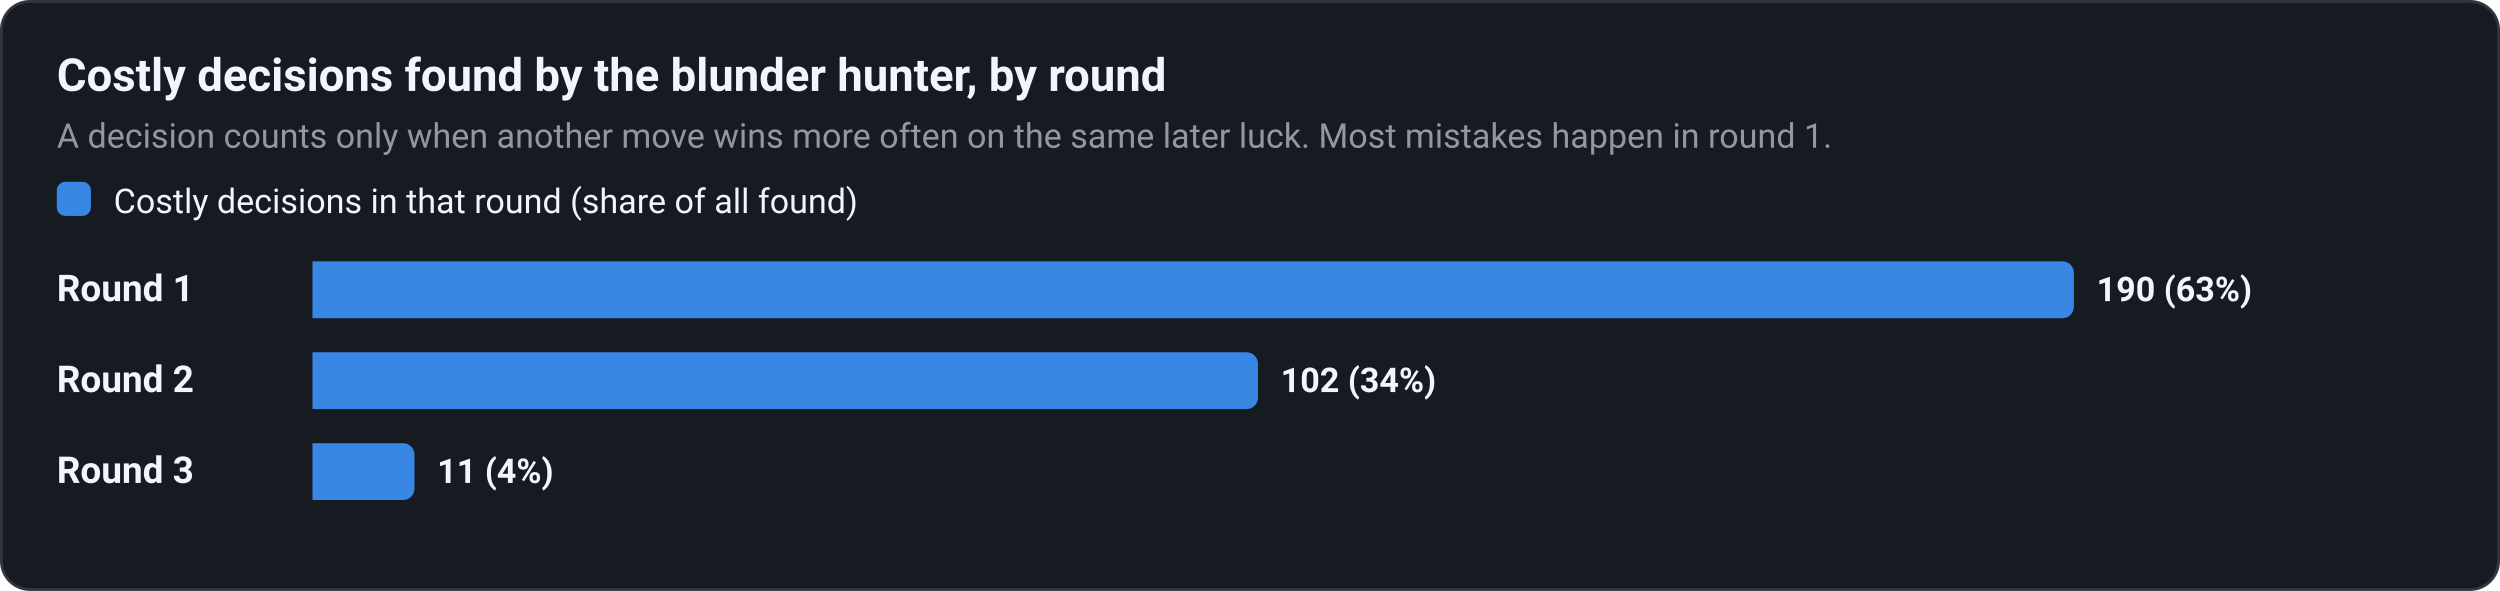
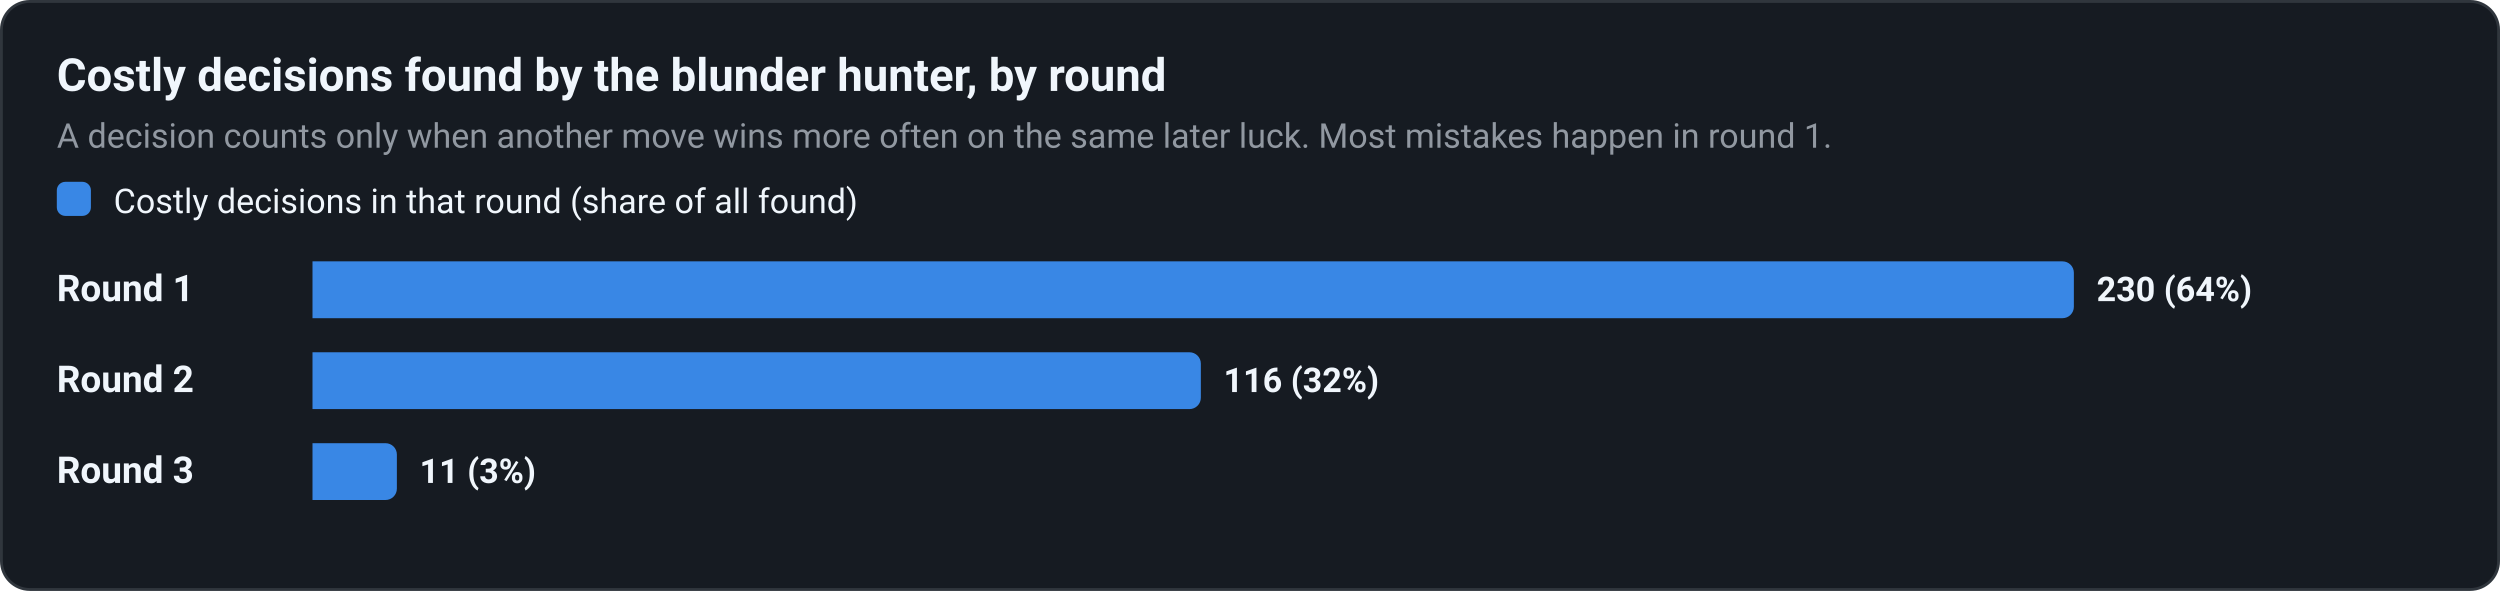
<svg xmlns="http://www.w3.org/2000/svg" width="880" height="208" viewBox="0 0 880 208" font-family="system-ui,-apple-system,'Segoe UI',Roboto,Helvetica,Arial,sans-serif" role="img" aria-label="Costly decisions found by the blunder hunter, by round">
  <rect x="0.5" y="0.5" width="879" height="207" rx="10" fill="#161b22" stroke="#30363d" />
  <text x="20.0" y="32.0" fill="#f0f6fc" font-size="16" font-weight="600" text-anchor="start">Costly decisions found by the blunder hunter, by round</text>
  <text x="20.0" y="52.0" fill="#9198a1" font-size="12" font-weight="400" text-anchor="start">A decision counts only when another move wins more often on the same later luck. Most mistakes happen in round 1.</text>
  <rect x="20" y="64" width="12" height="12" rx="3" fill="#3987e5" />
  <text x="40.0" y="75.0" fill="#f0f6fc" font-size="12" font-weight="400" text-anchor="start">Costly decisions in that round (share of all found)</text>
  <text x="20.0" y="106.0" fill="#f0f6fc" font-size="13" font-weight="600" text-anchor="start">Round 1</text>
  <path d="M110.0,92.0 H726.0 A4,4 0 0 1 730.0,96.0 V108.0 A4,4 0 0 1 726.0,112.0 H110.0 Z" fill="#3987e5" />
-   <text x="738.0" y="106.0" fill="#f0f6fc" font-size="12" font-weight="600" text-anchor="start">190 (63%)</text>
+   <text x="738.0" y="106.0" fill="#f0f6fc" font-size="12" font-weight="600" text-anchor="start">230 (64%)</text>
  <text x="20.0" y="138.0" fill="#f0f6fc" font-size="13" font-weight="600" text-anchor="start">Round 2</text>
-   <path d="M110.0,124.0 H438.8 A4,4 0 0 1 442.8,128.0 V140.0 A4,4 0 0 1 438.8,144.0 H110.0 Z" fill="#3987e5" />
-   <text x="450.8" y="138.0" fill="#f0f6fc" font-size="12" font-weight="600" text-anchor="start">102 (34%)</text>
+   <path d="M110.0,124.0 H418.7 A4,4 0 0 1 422.7,128.0 V140.0 A4,4 0 0 1 418.7,144.0 H110.0 Z" fill="#3987e5" />
+   <text x="430.7" y="138.0" fill="#f0f6fc" font-size="12" font-weight="600" text-anchor="start">116 (32%)</text>
  <text x="20.0" y="170.0" fill="#f0f6fc" font-size="13" font-weight="600" text-anchor="start">Round 3</text>
-   <path d="M110.0,156.0 H141.9 A4,4 0 0 1 145.9,160.0 V172.0 A4,4 0 0 1 141.9,176.0 H110.0 Z" fill="#3987e5" />
-   <text x="153.9" y="170.0" fill="#f0f6fc" font-size="12" font-weight="600" text-anchor="start">11 (4%)</text>
+   <path d="M110.0,156.0 H135.7 A4,4 0 0 1 139.7,160.0 V172.0 A4,4 0 0 1 135.7,176.0 H110.0 Z" fill="#3987e5" />
+   <text x="147.7" y="170.0" fill="#f0f6fc" font-size="12" font-weight="600" text-anchor="start">11 (3%)</text>
</svg>
